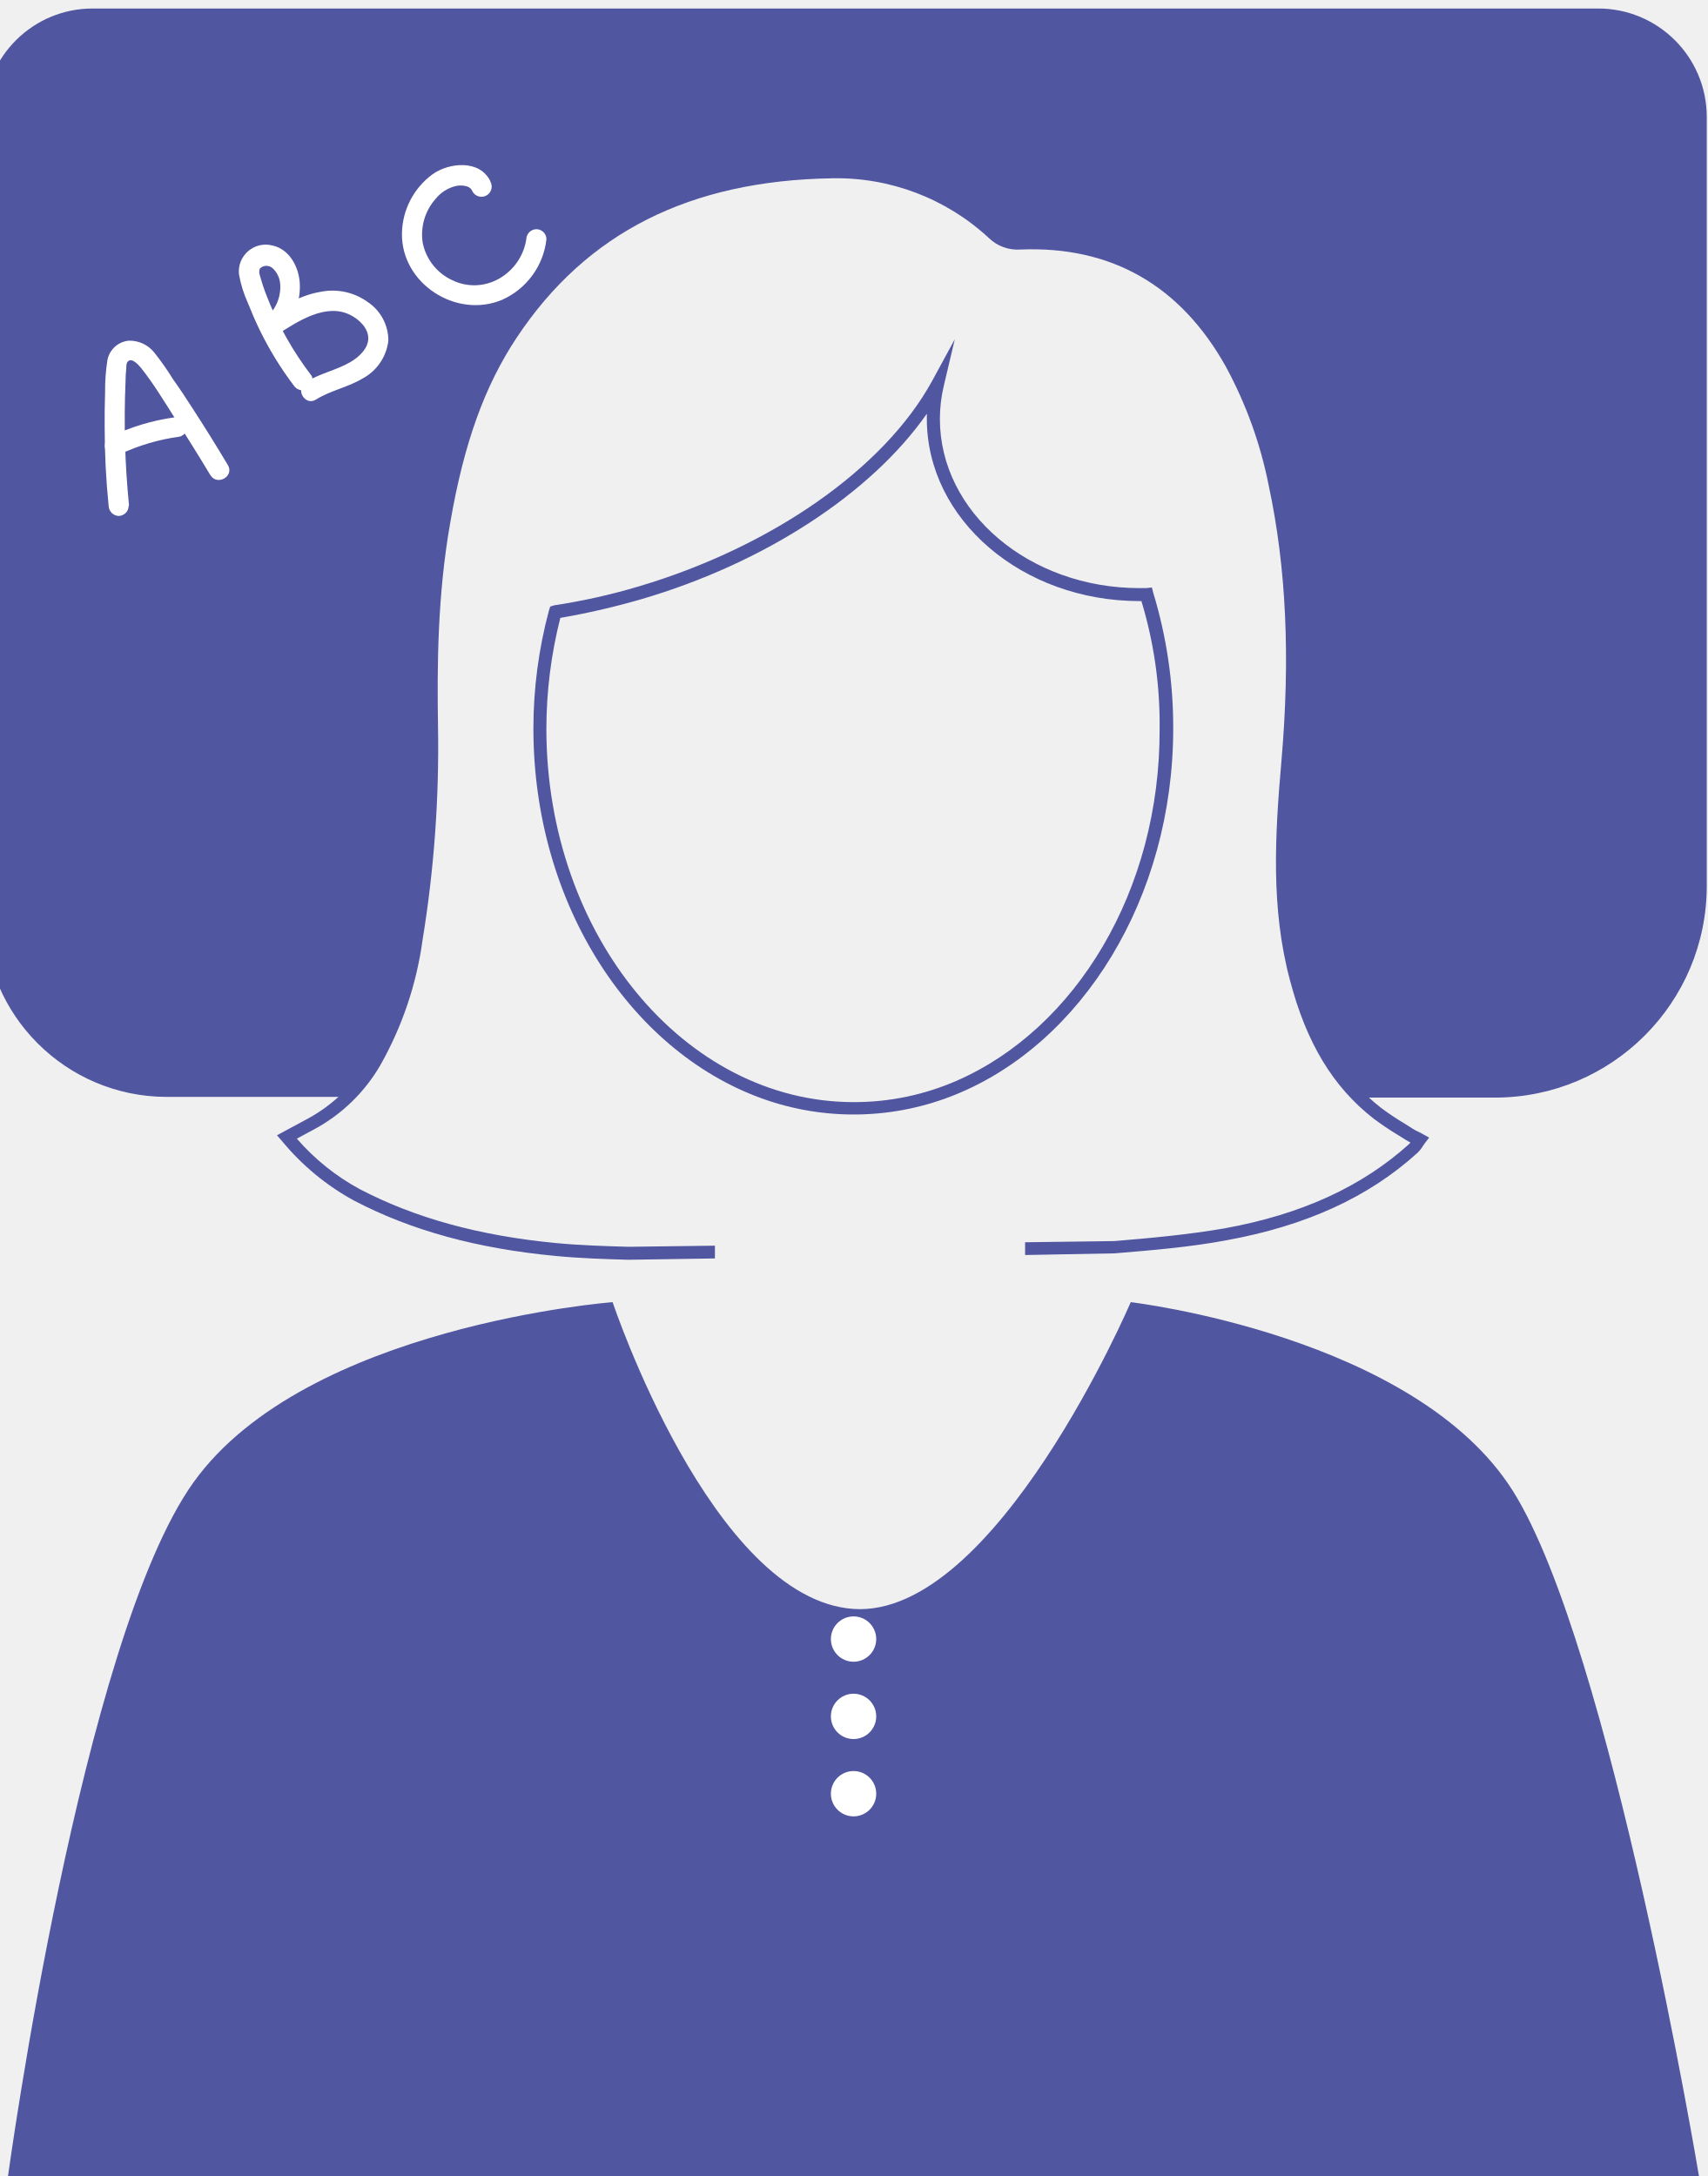
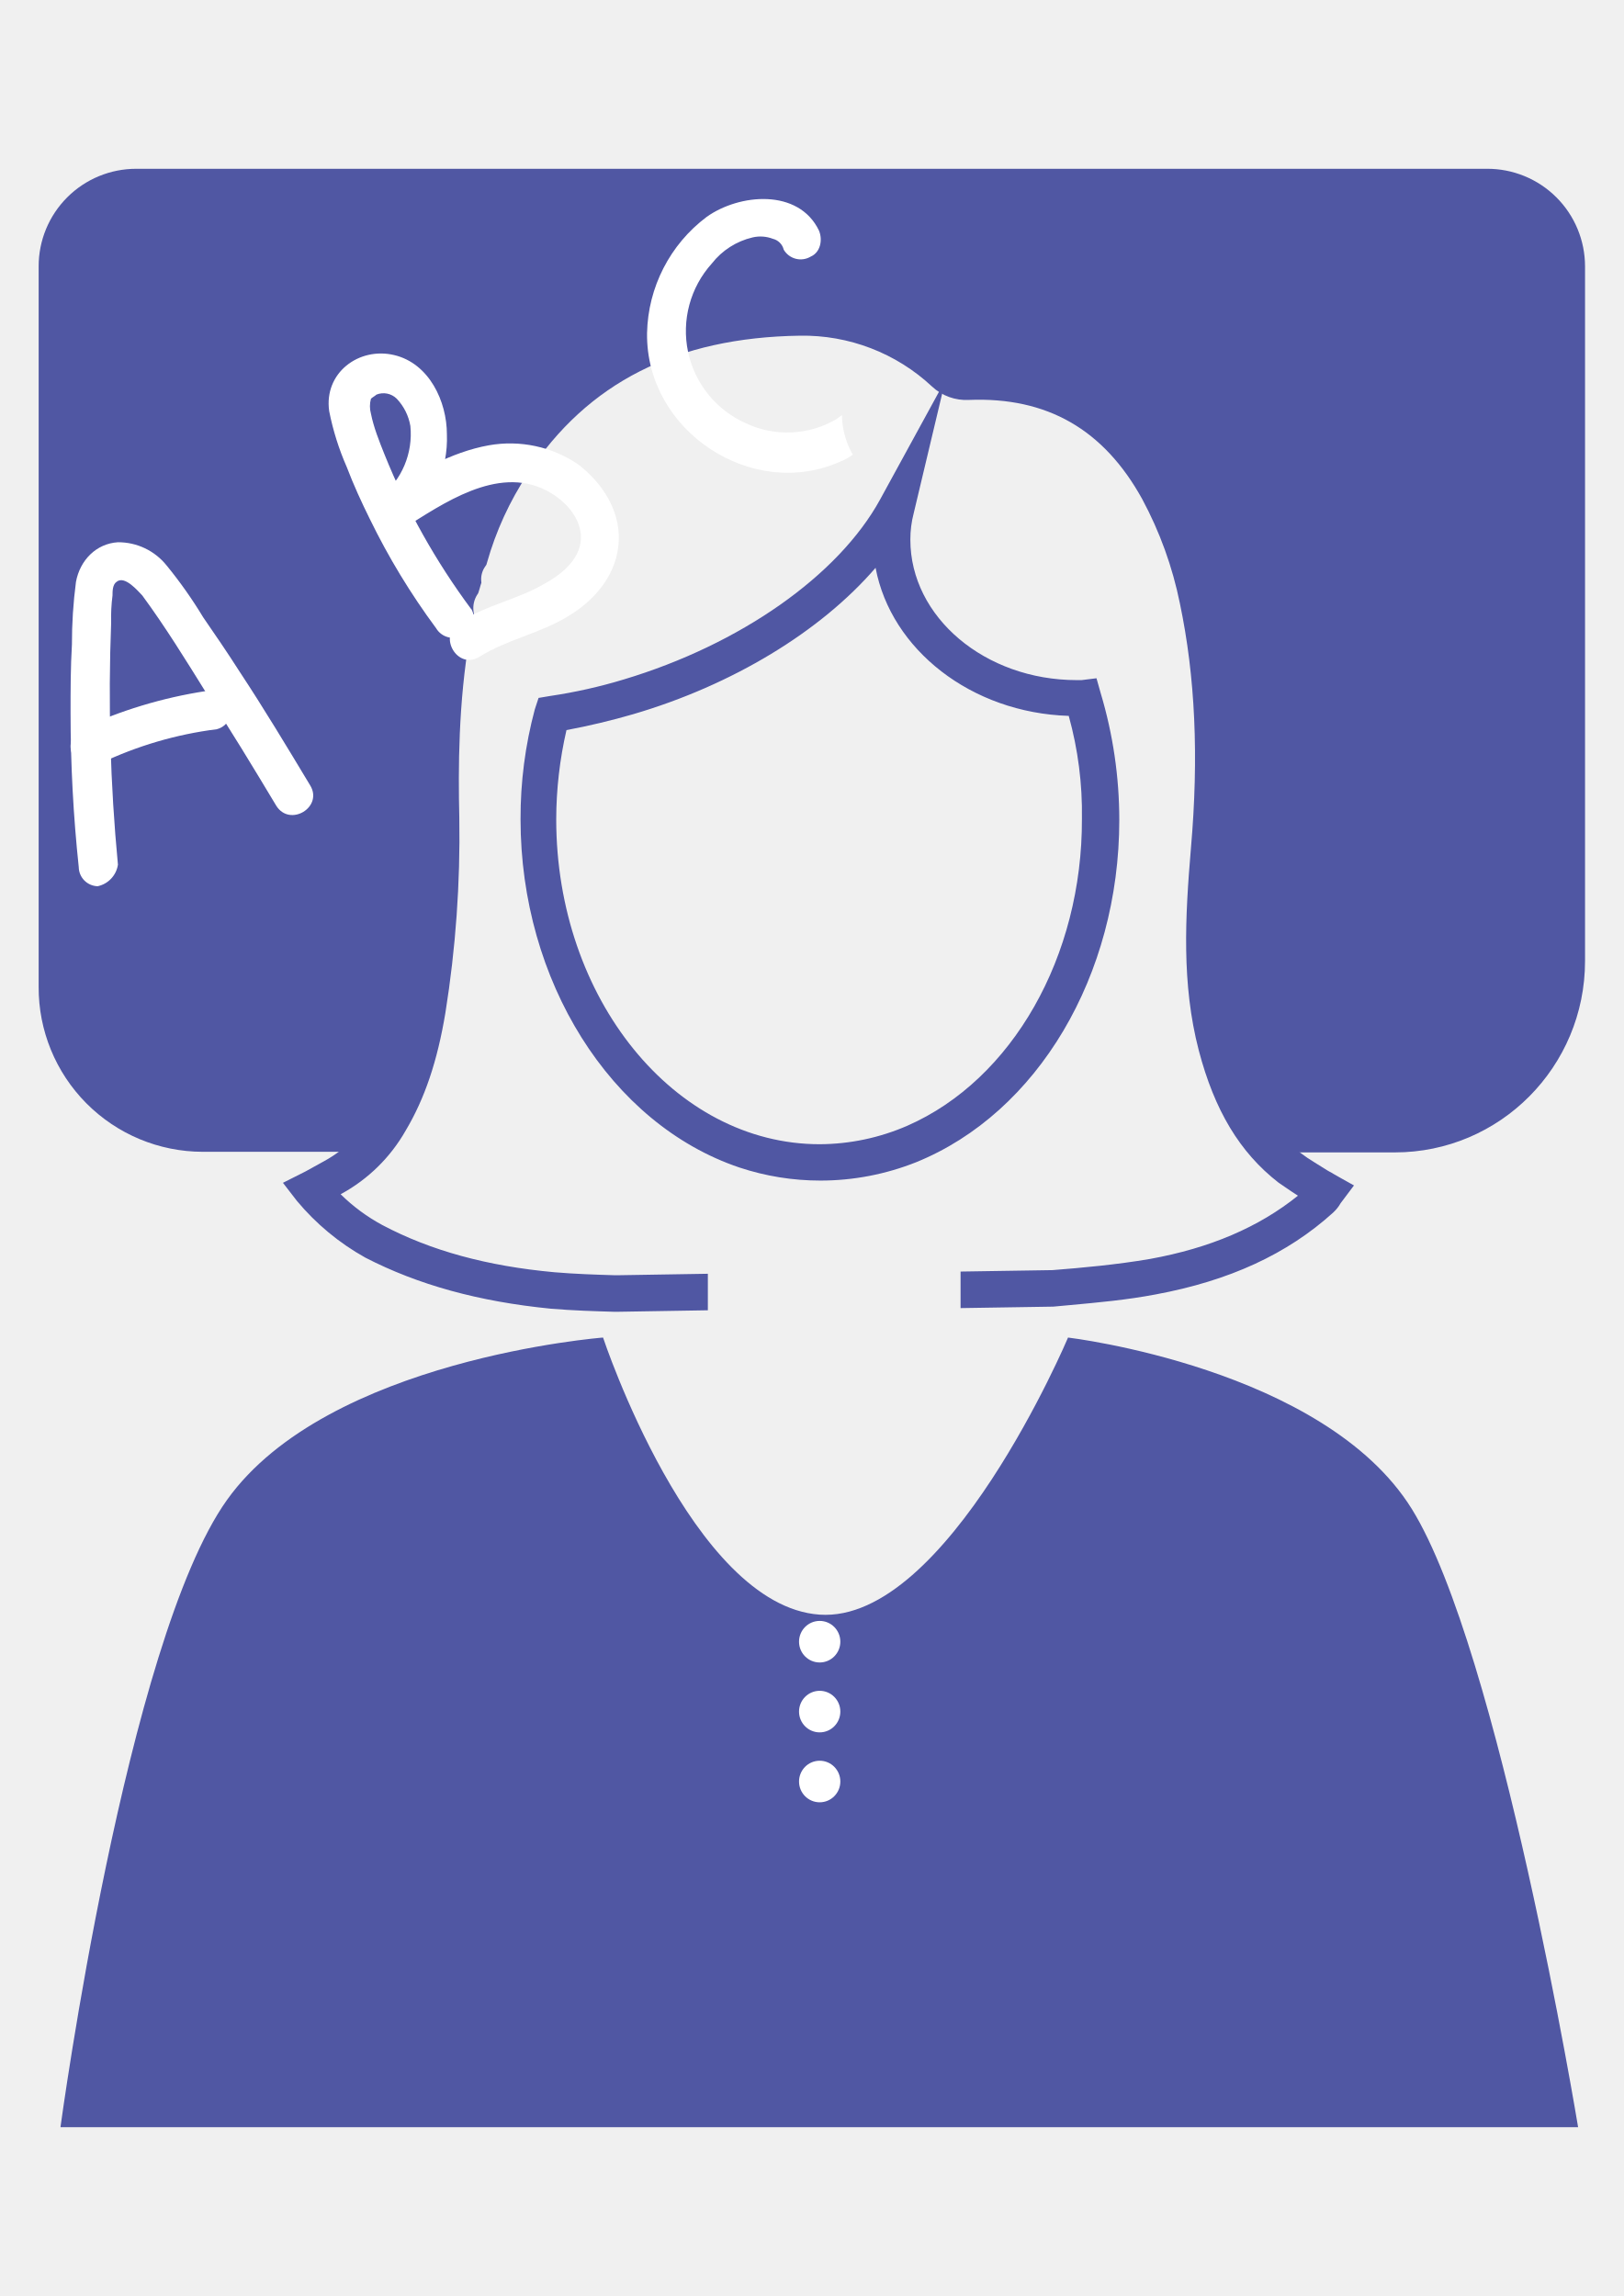
- <svg xmlns="http://www.w3.org/2000/svg" id="Livello_1" data-name="Livello 1" viewBox="0 0 244.83 312.09">
+ <svg xmlns="http://www.w3.org/2000/svg" id="Livello_1" data-name="Livello 1" viewBox="0 0 595.28 841.89">
  <defs>
-     <style>.cls-1{fill:#5156a1;}.cls-2{fill:#fff;}</style>
+     <style>.cls-1{fill:#5057a3;}.cls-2{fill:#fff;}</style>
  </defs>
-   <path class="cls-1" d="M244.75,16.73V127.06a30.37,30.37,0,0,1-30.37,30.36H193.79c-3.56-4.14-6.12-9.37-7.88-16.07-2.78-10.51-2.13-21.1-1.2-32,1.3-15.06.74-28.17-1.86-40.17a62.17,62.17,0,0,0-6.23-17.38c-6.6-11.9-16.74-17.67-30-17.11A5.93,5.93,0,0,1,142,33a32.7,32.7,0,0,0-23-8.74c-20.73.37-35.7,8-45.93,23.24-4.74,7.16-7.81,15.53-9.76,27.15-1.86,10.6-2,20.92-1.77,29.75a174.71,174.71,0,0,1-2.23,31.15,52.34,52.34,0,0,1-6.14,18.31,23.4,23.4,0,0,1-2.35,3.46h-27A26.2,26.2,0,0,1-2.27,131.15V16.69A15.55,15.55,0,0,1,13.35,1.22h215.8A15.56,15.56,0,0,1,244.75,16.73Z" />
-   <path class="cls-2" d="M18.5,72.47A124.07,124.07,0,0,1,18,54.8a19.88,19.88,0,0,1,.11-2c0-.3,0-.81.28-1,.58-.53,1.57.65,1.86,1C22,55,23.49,57.48,25,59.85q2.65,4.11,5.17,8.3c1,1.59,3.48.14,2.5-1.46q-2.5-4.19-5.17-8.3c-.88-1.37-1.78-2.73-2.69-4a39.06,39.06,0,0,0-2.68-3.82,4.53,4.53,0,0,0-3.65-1.71,3.44,3.44,0,0,0-3.09,2.87,28,28,0,0,0-.32,4.58c-.05,1.66-.08,3.32-.06,5q0,5.63.57,11.25A1.5,1.5,0,0,0,17,74a1.46,1.46,0,0,0,1.45-1.45Z" />
-   <path class="cls-2" d="M17.2,65.14a29.62,29.62,0,0,1,8.58-2.52,1.43,1.43,0,0,0,1-1.76,1.49,1.49,0,0,0-1.77-1,31.31,31.31,0,0,0-9.26,2.81,1.46,1.46,0,0,0-.51,2A1.47,1.47,0,0,0,17.2,65.14Z" />
-   <path class="cls-2" d="M44.63,53.83a46.22,46.22,0,0,1-6.36-11.32,27.23,27.23,0,0,1-1-3,1.36,1.36,0,0,1,0-1,1.42,1.42,0,0,1,.41-.28,1.36,1.36,0,0,1,1.48.3,3.42,3.42,0,0,1,1,2,5.78,5.78,0,0,1-2.16,5.17c-1.27,1,.38,3.15,1.74,2.28,2.89-1.83,6.94-4.58,10.47-2.82,1.25.63,2.54,1.81,2.6,3.28s-1.31,2.78-2.6,3.51c-2,1.16-4.37,1.61-6.36,2.86-1.57,1-.12,3.47,1.46,2.5,2.07-1.31,4.54-1.74,6.64-3a7.08,7.08,0,0,0,3.74-5.45,6.62,6.62,0,0,0-3-5.57A8.58,8.58,0,0,0,46,41.85c-2.85.46-5.39,2-7.79,3.56L40,47.68A8.58,8.58,0,0,0,43,41c0-2.38-1.32-5.2-3.89-5.78a3.85,3.85,0,0,0-4.84,4.12,17,17,0,0,0,1.28,4.12c.51,1.29,1.06,2.57,1.67,3.82a47.81,47.81,0,0,0,4.9,8,1.52,1.52,0,0,0,2,.52,1.46,1.46,0,0,0,.51-2Z" />
-   <path class="cls-2" d="M70.32,26c-1.51-3.14-5.9-2.71-8.3-1a10.73,10.73,0,0,0-4.38,8.49C57.54,40.69,65.45,45.76,72,43a10.83,10.83,0,0,0,6.36-8.68,1.45,1.45,0,0,0-1.44-1.45,1.48,1.48,0,0,0-1.45,1.45,7.87,7.87,0,0,1-3.86,5.62,7.17,7.17,0,0,1-6.73.26,7.54,7.54,0,0,1-4.26-5.36,7.69,7.69,0,0,1,1.83-6.3,5.34,5.34,0,0,1,3-1.88,3.22,3.22,0,0,1,1.51.07,1.23,1.23,0,0,1,.82.78A1.45,1.45,0,0,0,70.3,26Z" />
-   <path class="cls-1" d="M165.37,85l-.19-.74-.83.09h-.93c-15.81,0-28.64-10.88-28.64-24.27a20.54,20.54,0,0,1,.56-4.74l1.58-6.69-3.26,6c-6.88,12.55-23,23.8-42.11,29.47a89.09,89.09,0,0,1-12.09,2.7L78.9,87l-.18.56a65.35,65.35,0,0,0-2.23,16.92c0,25.38,14.22,46.86,33.65,53.37A38.77,38.77,0,0,0,137,157c18.13-7.35,31.24-28.17,31.24-52.53A66.31,66.31,0,0,0,165.37,85ZM137.2,155a36.69,36.69,0,0,1-14.78,3.07c-24.27,0-44.07-24-44.07-53.56a64.92,64.92,0,0,1,2-15.89A106.77,106.77,0,0,0,92,85.93c17.76-5.21,33-15.25,40.91-26.59v.74c0,14.41,13.67,26.13,30.5,26.13h.27a60.75,60.75,0,0,1,2.61,18.31C166.39,127.77,154.21,147.57,137.2,155Z" />
-   <path class="cls-1" d="M112.34,231.1c-.09-.27-.16-.56-.24-.85s-.13-.57-.19-.86" />
-   <path class="cls-1" d="M1.15,312.09S11.66,235,27.78,212.56s60.07-25.8,60.07-25.8,14.22,42.62,34.55,44,39.75-44,39.75-44S203,191.54,217,213.92s26.63,98.17,26.63,98.17Z" />
-   <circle class="cls-2" cx="122.4" cy="235.08" r="3.25" />
-   <circle class="cls-2" cx="122.4" cy="246.17" r="3.25" />
-   <circle class="cls-2" cx="122.4" cy="257.26" r="3.25" />
-   <path class="cls-1" d="M90.14,180.68c-3.26-.09-6.91-.2-10.5-.55-11.23-1.06-20.68-3.65-28.88-7.94a35.29,35.29,0,0,1-10.29-8.5l-.75-.86,1.36-.74,3.1-1.67a22.4,22.4,0,0,0,8.75-8.6,48.64,48.64,0,0,0,5.84-17.34A170.53,170.53,0,0,0,61,104.21c-.15-8.7-.06-19,1.76-29.55,2-11.68,5.07-20.09,9.89-27.39C82.93,31.75,98.17,24,119.23,23.68a34,34,0,0,1,23.74,9,4.07,4.07,0,0,0,3.19,1.18c13.81-.54,24.3,5.43,31.17,17.74a61.3,61.3,0,0,1,6.34,17.58c2.52,12,3.12,25,1.83,40-.92,10.5-1.52,20.76,1.14,30.76,2.3,8.67,5.92,14.68,11.4,18.95a37.19,37.19,0,0,0,3.3,2.21l1.25.79a7.15,7.15,0,0,0,.91.48l.53.28.91.51-.64.84-.26.37a4.51,4.51,0,0,1-.8,1c-7,6.34-15.94,10.44-27.39,12.52-5.35,1-10.78,1.43-16,1.87L147,180v-1.83l12.79-.17c5.14-.43,10.51-.91,15.78-1.82,11.08-2,19.73-6,26.48-12.08l.21-.23c-.21-.11-.41-.23-.61-.35l-1.24-.77a40.08,40.08,0,0,1-3.45-2.33c-5.8-4.52-9.64-10.85-12-19.92-2.74-10.29-2.13-20.72-1.2-31.38,1.28-14.78.7-27.68-1.82-39.46a60.25,60.25,0,0,0-6.15-17.07c-6.51-11.66-16.44-17.35-29.51-16.8a5.88,5.88,0,0,1-4.47-1.65,32.12,32.12,0,0,0-22.51-8.57c-20.41.34-35.17,7.79-45.15,22.77-4.66,7-7.62,15.23-9.59,26.65-1.83,10.38-1.89,20.6-1.75,29.22a171.14,171.14,0,0,1-2.21,30.58,50.27,50.27,0,0,1-6.07,18A24.25,24.25,0,0,1,45,162l-2.43,1.31a32.25,32.25,0,0,0,9,7.23c8,4.18,17.22,6.7,28.22,7.75,3.53.33,7.15.44,10.34.53l12.39-.16v1.83Z" />
+   <path class="cls-1" d="M581.1,97.68V352.37c0,38.79-31.2,70.19-69.75,70.19h-47c-8.26-9.47-14-21.7-18.12-37.17-6.43-24.25-4.82-48.73-2.76-73.89,3-34.87,1.61-65.12-4.36-92.83a147.15,147.15,0,0,0-14.22-40.18C409.72,151,386.54,137.62,356,139a14.07,14.07,0,0,1-10.56-3.93A74.41,74.41,0,0,0,292.7,115c-47.49.92-81.9,18.47-105.3,53.57-10.79,16.62-17.9,35.79-22.49,62.8-4.36,24.48-4.36,48.26-4.13,68.81A418.36,418.36,0,0,1,155.73,372c-2.75,16.86-7.34,30.48-14,42.26a62.65,62.65,0,0,1-5.51,8.08H74.28a60.22,60.22,0,0,1-60.11-60.5V97.68A35.75,35.75,0,0,1,50,61.89H545.08A35.8,35.8,0,0,1,581.1,97.68Z" />
+   <path class="cls-1" d="M399.16,255.39l-.46-1.62-1.83.23H394.8c-36.25,0-65.62-25.17-65.62-56.11A42.52,42.52,0,0,1,330.56,187l3.67-15.47-7.57,13.85c-15.83,28.86-52.77,55-96.59,68.12a192.08,192.08,0,0,1-27.76,6.23l-1.38.23-.46,1.39a149.33,149.33,0,0,0-5,39c0,58.65,32.57,108.3,77.08,123.31a90.09,90.09,0,0,0,61.72-1.85c41.53-16.86,71.59-65.12,71.59-121.23A156.39,156.39,0,0,0,399.16,255.39ZM334.46,417a86.08,86.08,0,0,1-33.95,7.16c-55.76,0-101.18-55.42-101.18-123.77a151.92,151.92,0,0,1,4.58-36.71,253.4,253.4,0,0,0,26.85-6.24c40.84-12,75.71-35.09,93.84-61.42v1.62c0,33.25,31.43,60.27,70,60.27h.69a138.33,138.33,0,0,1,6,42.25C401.46,354.21,373.47,399.93,334.46,417Z" />
+   <path class="cls-1" d="M300.79,432.89a94.22,94.22,0,0,1-29.71-4.79c-47.26-15.93-80.24-68.44-80.24-127.69a153.82,153.82,0,0,1,5.21-40.24l.53-1.63.87-2.63,4.1-.69a188.19,188.19,0,0,0,27.2-6.1c42.64-12.81,78.61-38.07,93.89-65.93l23.95-43.81L335,188.11a38.07,38.07,0,0,0-1.25,9.78c0,28.39,27.38,51.49,61,51.49h1.78l5.46-.68,1.52,5.39a162.11,162.11,0,0,1,6.84,46.55c0,57-29.92,107.43-74.45,125.51A95,95,0,0,1,300.79,432.89ZM207.68,267.71a146.87,146.87,0,0,0-3.76,32.7c0,65.7,43.33,119.15,96.59,119.15a81.37,81.37,0,0,0,32.14-6.78c38.49-16.88,64.2-62.11,64-112.58a133.28,133.28,0,0,0-4.83-37.7c-35.75-1.14-65.16-24.29-70.82-54.3-20.06,23.3-52.39,43-88.94,53.7C224.14,264.2,216,266.15,207.68,267.71Z" />
+   <path class="cls-1" d="M277.33,592.74a6.78,6.78,0,0,1-.46-2.08c-.23-.69-.23-1.39-.45-2.08" />
+   <path class="cls-1" d="M22.2,779.77s24.09-178,61-229.75,137.89-59.57,137.89-59.57,32.58,98.36,79.39,101.6,91.08-101.6,91.08-101.6,93.84,11.08,126,62.8,61,226.75,61,226.75H22.2Z" />
+   <ellipse class="cls-2" cx="300.51" cy="601.97" rx="7.57" ry="7.62" />
+   <ellipse class="cls-2" cx="300.51" cy="627.6" rx="7.57" ry="7.62" />
+   <ellipse class="cls-2" cx="300.51" cy="653.24" rx="7.57" ry="7.62" />
+   <path class="cls-1" d="M487.49,435l-1.14-.69c-.69-.46-1.38-.7-2.07-1.16l-3-1.84a89.18,89.18,0,0,1-7.57-5.08c-12.62-9.93-20.88-23.79-26.16-43.88-6-23.09-4.59-46.87-2.52-71.12,3-34.63,1.6-64.65-4.13-92.36a140.52,140.52,0,0,0-14.46-40.64c-15.83-28.4-39.92-42-71.58-40.87a9.46,9.46,0,0,1-7.34-2.77,77.55,77.55,0,0,0-54.38-20.78c-48.18.92-83.28,18.7-106.91,54.49-11,16.86-18.13,36.26-22.72,63.27-4.36,24.48-4.36,48.26-4.13,68.35a395.72,395.72,0,0,1-5,70c-2.53,15.94-6.89,28.87-13.31,39.95a50.25,50.25,0,0,1-20,19.86L114,433.64l-3.22,1.62,1.61,2.08A84,84,0,0,0,136,457c18.82,9.69,40.61,15.7,66.31,18.24,8.26.69,16.52.92,24.09,1.15l28.45-.46v-4.16l-28.45.47c-7.34-.24-15.6-.47-23.63-1.16-25.24-2.31-46.35-8.08-64.7-17.78a72.1,72.1,0,0,1-20.65-16.62l5.5-3a55.83,55.83,0,0,0,21.8-21.47c6.88-11.54,11.24-24.94,14-41.56a405.22,405.22,0,0,0,5-70.66c-.46-19.86-.23-43.41,3.9-67.42l1.38-7.62a13.78,13.78,0,0,1,2.07-9.47c.22-.69.45-1.62.68-2.31a12.77,12.77,0,0,1,2.3-8.08,121.31,121.31,0,0,1,15.6-33.94c22.71-34.64,56.67-52,103.47-52.65a74,74,0,0,1,51.63,19.86A13.93,13.93,0,0,0,355.11,142c30.06-1.15,52.77,11.78,67.68,38.79A142.31,142.31,0,0,1,437,220.29c5.73,27.25,7.11,57,4.13,91.21-2.07,24.7-3.44,48.72,2.75,72.5,5.51,21,14.23,35.56,27.53,45.95,2.76,1.85,5.28,3.69,8,5.31l2.76,1.85,1.37.69-.46.46c-15.6,14.09-35.33,23.32-60.8,27.94-12.16,2.08-24.54,3.23-36.25,4.16l-29.36.46V475l29.36-.47c11.93-1.15,24.32-2.07,36.71-4.38,26.39-4.85,46.81-14.32,62.87-28.87a9,9,0,0,0,1.83-2.3,3.1,3.1,0,0,1,.69-.93l1.38-1.85Z" />
+   <path class="cls-1" d="M226.47,481l-1.3,0c-7.15-.21-15.26-.46-23.24-1.13-26.4-2.61-48.62-8.73-68-18.73a89.24,89.24,0,0,1-25.07-20.79l-5.13-6.64,8.22-4.14,6.95-3.84A45.58,45.58,0,0,0,137,407.62c6.22-10.73,10.39-23.27,12.79-38.43a394.46,394.46,0,0,0,5-69.15c-.25-21.73-.13-45,4.2-69.25,4.63-27.26,11.85-47.32,23.39-65,24.51-37.12,60.7-55.62,110.67-56.58a81.55,81.55,0,0,1,57.57,22,5,5,0,0,0,3.85,1.56c33.77-1.23,59.3,13.31,76,43.21a145.74,145.74,0,0,1,14.95,42c5.83,28.12,7.2,58.77,4.2,93.63-2,23.9-3.38,47.2,2.39,69.56,5,19,12.79,32.15,24.54,41.4a59.57,59.57,0,0,0,5.51,3.74l4.63,2.89a6.29,6.29,0,0,0,.67.38,12.43,12.43,0,0,1,1.53.87l2.9,1.65,4.6,2.57-4.9,6.52a13.69,13.69,0,0,1-2.59,3.29l-.17.17c-16.78,15.2-38.08,25-65.11,30-10.54,2-21,2.94-31.16,3.88l-6.3.58-34,.54v-13.4l33.74-.53c10.82-.85,23.51-2,35.7-4.09,22-4,39.84-11.6,54.25-23.2-1.6-1-3.13-2.06-4.62-3.08l-2.31-1.58-.27-.19c-14.13-11-23.39-26.42-29.16-48.42-6.34-24.38-5-48.95-2.88-74.07,2.93-33.61,1.6-63-4.05-89.86A138.65,138.65,0,0,0,418.75,183c-14.1-25.55-34.87-37.48-63.46-36.36a18.36,18.36,0,0,1-13.6-4.91,69.16,69.16,0,0,0-48.47-18.64c-45.21.67-77.82,17.21-99.7,50.57a116.46,116.46,0,0,0-15,32.72l-.21.71-.42.62a8.08,8.08,0,0,0-1.48,5.05l.07.94-.29.89c-.1.29-.19.63-.28,1-.14.48-.28,1-.41,1.36l-.2.59-.34.51a9.18,9.18,0,0,0-1.34,6.25l.11.75-1.51,8.35c-4.19,24.37-4.25,48.34-3.83,66.49a410.56,410.56,0,0,1-5.1,71.49c-2.94,17.71-7.57,31.44-14.59,43.22a60.5,60.5,0,0,1-23.52,23.14l-.3.16a67.18,67.18,0,0,0,15.37,11.34c17.72,9.36,38.32,15,63,17.26,7.43.64,15.22.89,22.1,1.1l1.26,0,32.9-.54v13.39Z" />
+   <path class="cls-2" d="M36.79,279.91a139.69,139.69,0,0,1,42.66-12.52c4-1,6-5,5-9a7.49,7.49,0,0,0-8.93-5,169.39,169.39,0,0,0-46.14,14,7.34,7.34,0,0,0-2.48,10A7.2,7.2,0,0,0,36.79,279.91Z" />
+   <path class="cls-2" d="M43.23,317a663.23,663.23,0,0,1-2.48-88.66,63.94,63.94,0,0,1,.5-10c0-1.5,0-4,1.49-5,3-2.5,7.94,3.51,9.42,5C60.6,229.82,68,241.84,75.48,253.86c8.93,13.53,17.37,27.55,25.8,41.58,5,8,17.36.5,12.4-7.52-8.43-14-16.86-28.05-25.79-41.57-4.47-7-8.93-13.52-13.4-20a163.54,163.54,0,0,0-13.4-19,22.72,22.72,0,0,0-17.86-8.52c-7.93.5-13.89,6.52-15.38,14.53a174.35,174.35,0,0,0-1.48,23c-.5,8.52-.5,16.53-.5,25a539.36,539.36,0,0,0,3,56.6,7.12,7.12,0,0,0,6.94,7,9.54,9.54,0,0,0,7.44-8Z" />
+   <path class="cls-2" d="M172.72,223.31A254,254,0,0,1,141,166.71c-2-5-4-10-5-15a10.26,10.26,0,0,1,0-5.51c.5-.5,1.49-1,2-1.5a6.89,6.89,0,0,1,7.45,1.5,19.16,19.16,0,0,1,5,10,29.5,29.5,0,0,1-10.92,26c-6.45,5.51,2,15.53,8.44,11.52,14.38-9,34.23-23,52.09-14,6,3,12.4,9,12.9,16.53.49,8-6.45,14-12.9,17.53-9.92,6-21.83,8-31.75,14.53-7.94,5-.5,17.53,7.44,12.52,10.42-6.51,22.32-8.52,32.74-15,9.93-6,17.86-15.53,18.36-27.55.5-11.52-6.45-21.54-14.88-28a44.44,44.44,0,0,0-32.75-7c-13.89,2.5-26.79,10-38.7,18l8.44,11.52a41.68,41.68,0,0,0,14.88-33.56c0-12-6.45-26-19.35-29.05s-25.79,6.51-23.81,20.54a98.53,98.53,0,0,0,6.45,20.53c2.48,6.52,5.46,13,8.43,19a253.91,253.91,0,0,0,24.31,40.07,7.2,7.2,0,0,0,9.93,2.51,6.8,6.8,0,0,0,3-9.52Z" />
+   <path class="cls-2" d="M308.66,152.18c-.5.5-1.49,1-2,1.5a35.61,35.61,0,0,1-33.24,1.51A37,37,0,0,1,261,96.58a26.66,26.66,0,0,1,14.88-9.52,12.69,12.69,0,0,1,7.45.5,5.43,5.43,0,0,1,4,4,7.19,7.19,0,0,0,9.92,2.51c3.47-1.51,4.46-6,3-9.52C292.78,69,271,71,259.05,79.55a54.7,54.7,0,0,0-21.83,42.58c-.5,36.06,38.69,61.61,70.94,47.08a20.09,20.09,0,0,0,4.47-2.5A30.43,30.43,0,0,1,308.66,152.18Z" />
</svg>
